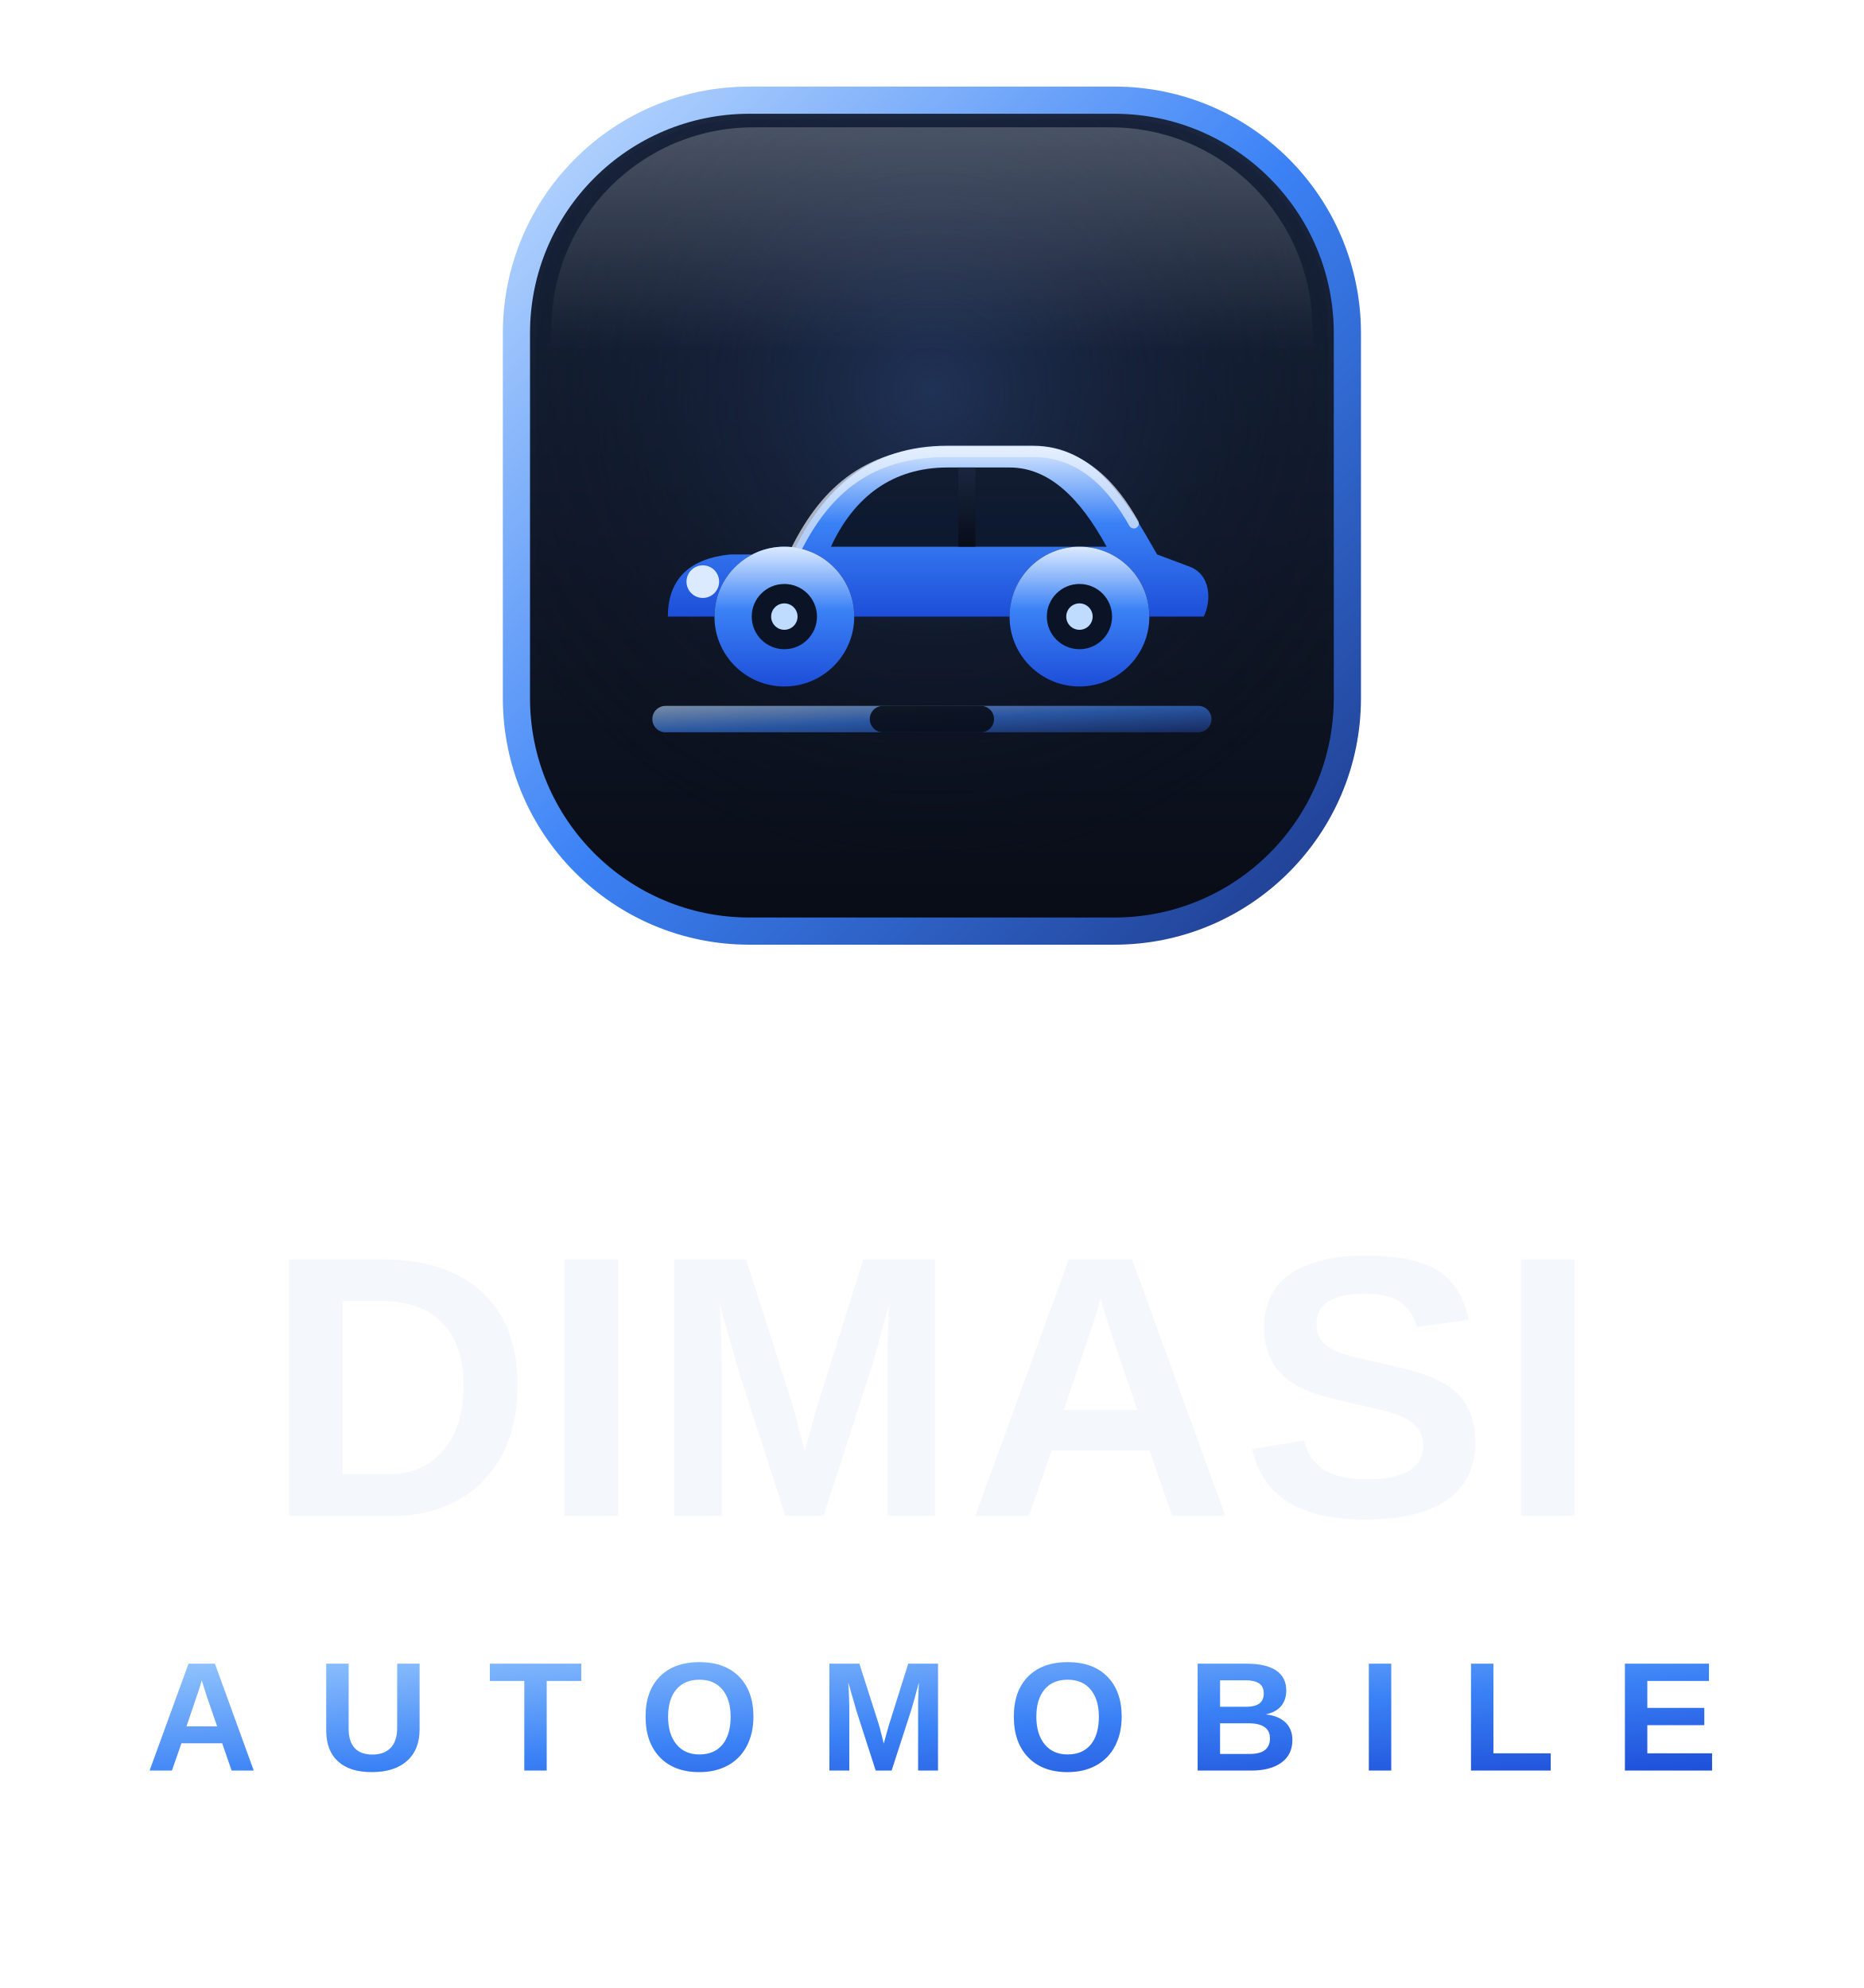
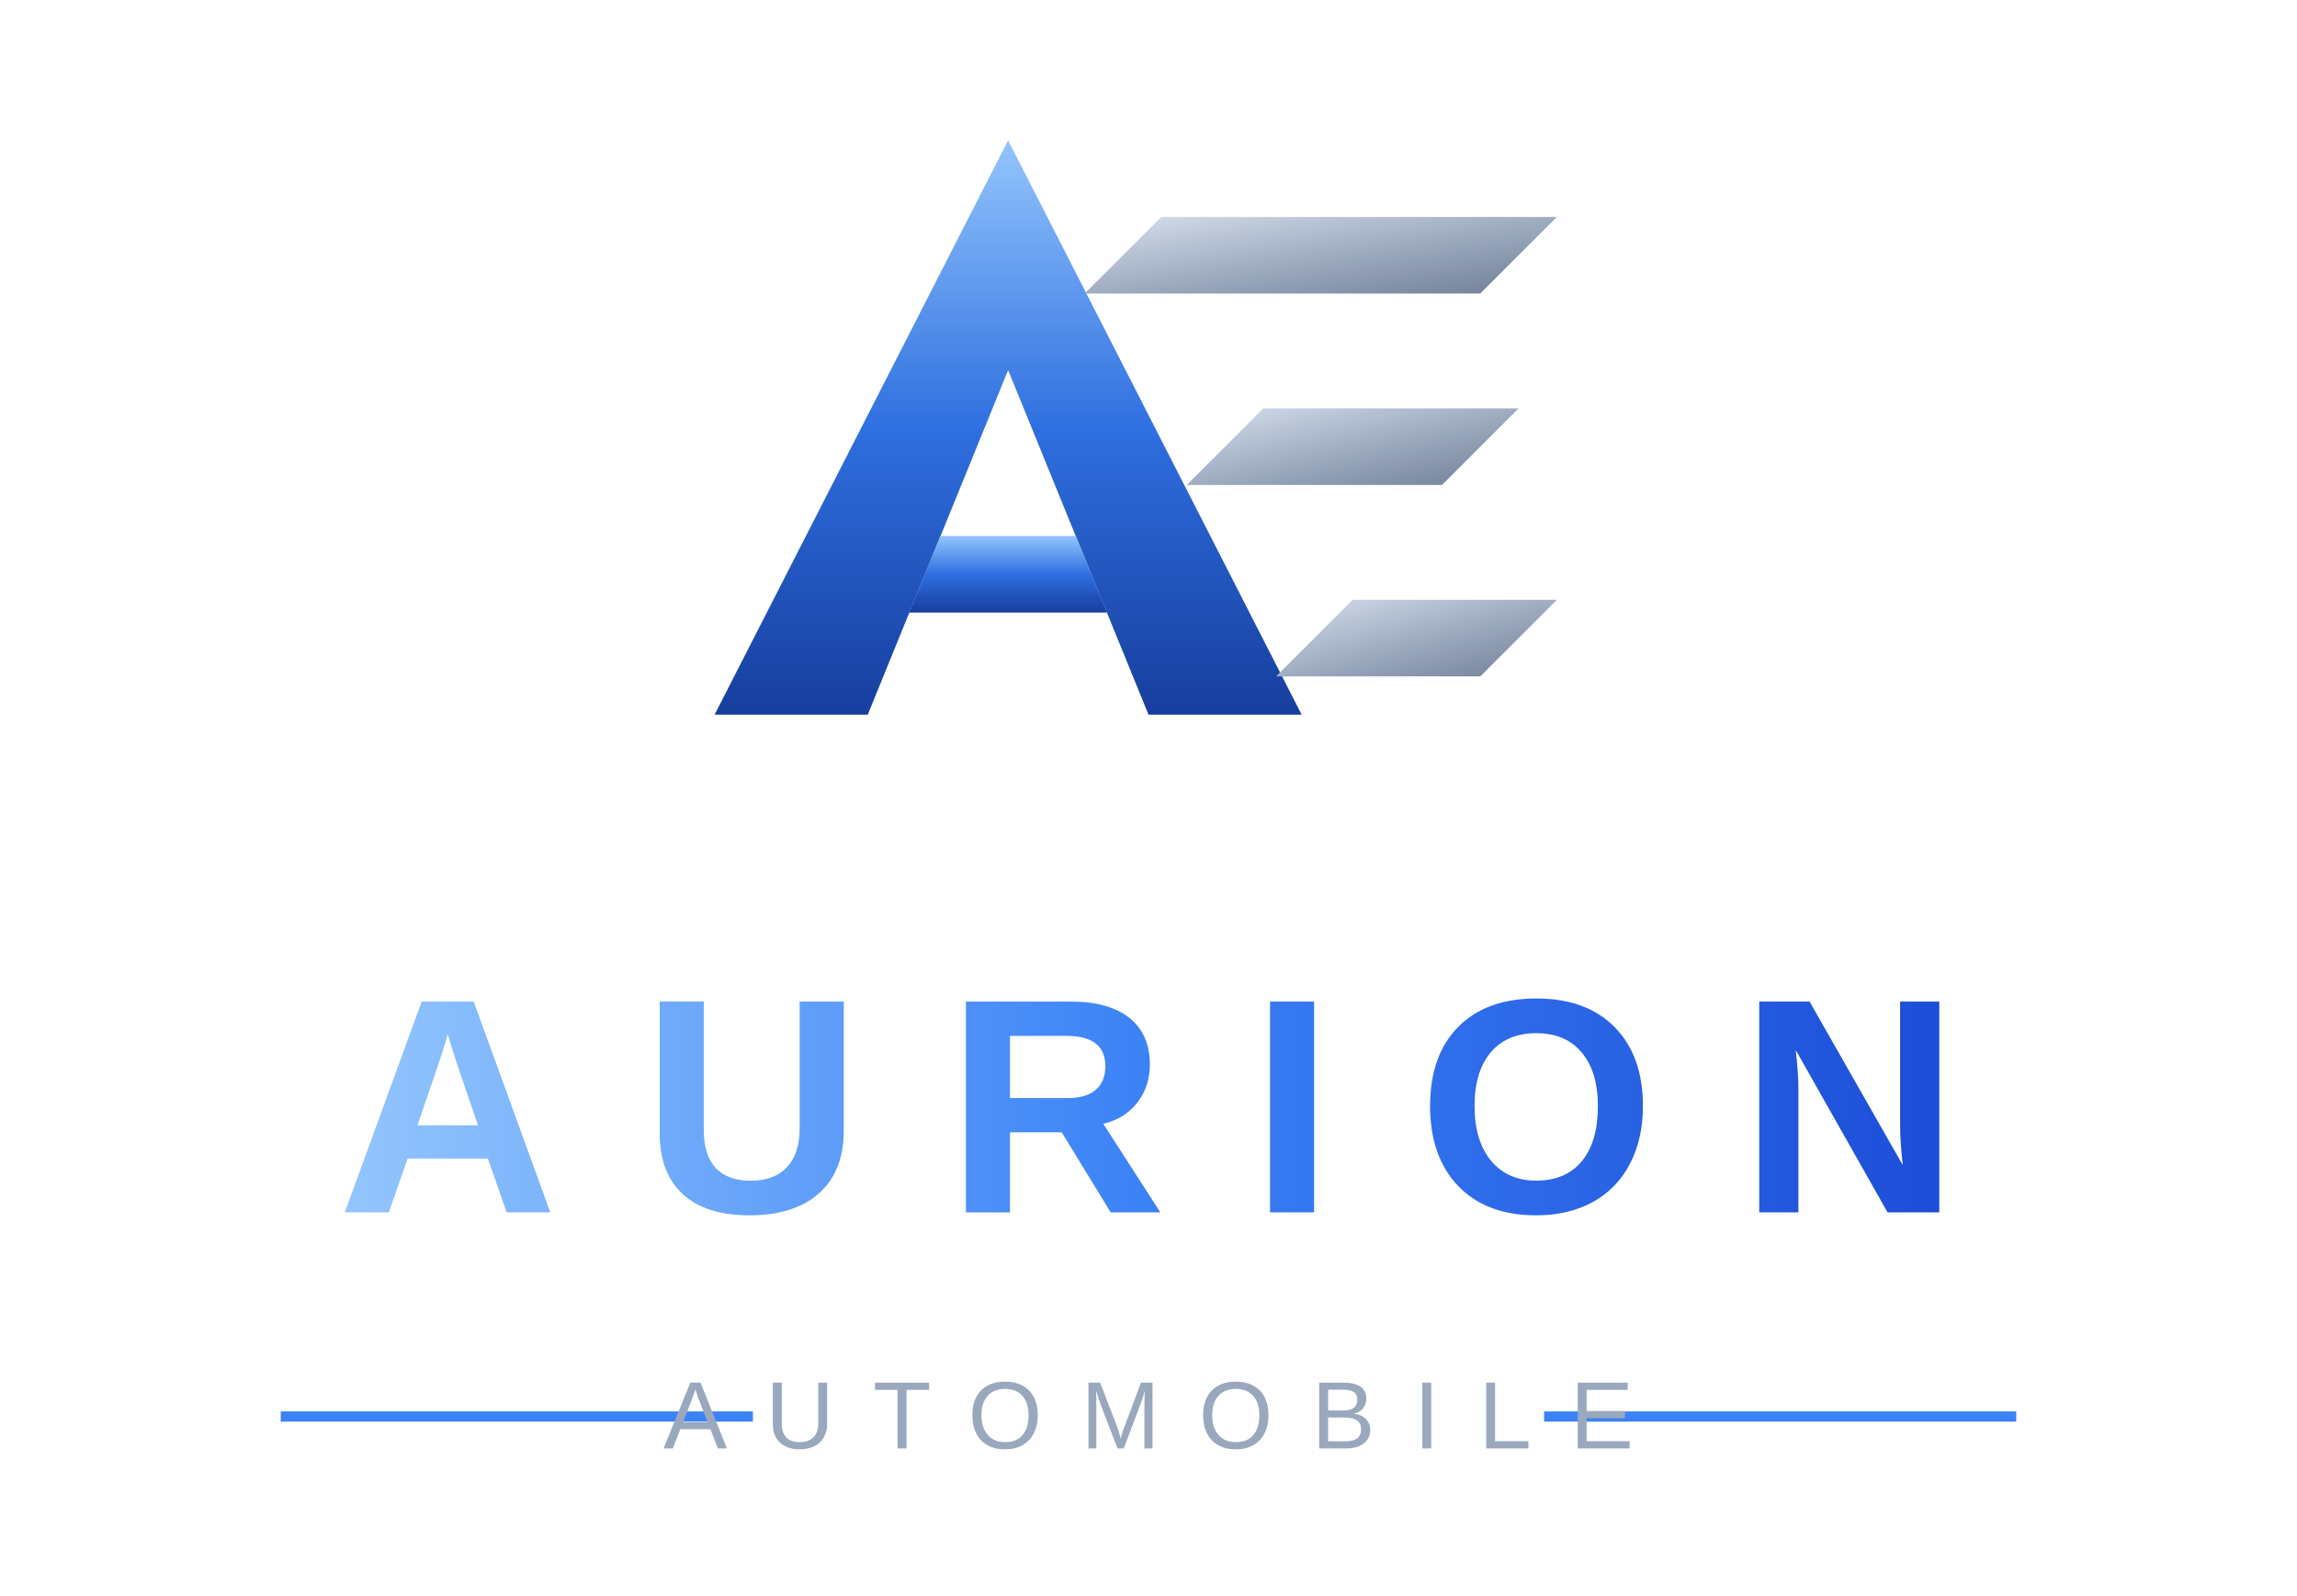
- <svg xmlns="http://www.w3.org/2000/svg" viewBox="0 0 300 320" role="img" aria-label="Dimasi Automobile">
+ <svg xmlns="http://www.w3.org/2000/svg" viewBox="0 0 360 250" role="img" aria-label="AURION Automobile">
  <defs>
-     <linearGradient id="lgRim" x1="0" y1="0" x2="1" y2="1">
-       <stop offset="0" stop-color="#bfdbfe" />
+     <linearGradient id="lgA" x1="0" y1="0" x2="0" y2="1">
+       <stop offset="0" stop-color="#93c5fd" />
+       <stop offset=".5" stop-color="#2f6fe0" />
+       <stop offset="1" stop-color="#173e9e" />
+     </linearGradient>
+     <linearGradient id="lgE" x1="0" y1="0" x2="1" y2="1">
+       <stop offset="0" stop-color="#d7e0ee" />
+       <stop offset=".55" stop-color="#9aa8bd" />
+       <stop offset="1" stop-color="#6f7e95" />
+     </linearGradient>
+     <linearGradient id="lgWord" x1="0" y1="0" x2="1" y2="0">
+       <stop offset="0" stop-color="#93c5fd" />
      <stop offset=".5" stop-color="#3b82f6" />
-       <stop offset="1" stop-color="#1e3a8a" />
-     </linearGradient>
-     <linearGradient id="lgBody" x1="0" y1="0" x2="0" y2="1">
-       <stop offset="0" stop-color="#1a2740" />
-       <stop offset="1" stop-color="#080c16" />
-     </linearGradient>
-     <linearGradient id="lgCar" x1="0" y1="0" x2="0" y2="1">
-       <stop offset="0" stop-color="#dbeafe" />
-       <stop offset=".45" stop-color="#3b82f6" />
-       <stop offset="1" stop-color="#1d4ed8" />
-     </linearGradient>
-     <linearGradient id="lgGloss" x1="0" y1="0" x2="0" y2="1">
-       <stop offset="0" stop-color="#ffffff" stop-opacity=".22" />
-       <stop offset=".55" stop-color="#ffffff" stop-opacity="0" />
-     </linearGradient>
-     <radialGradient id="lgInner" cx="50%" cy="34%" r="62%">
-       <stop offset="0" stop-color="#21345a" stop-opacity=".9" />
-       <stop offset="1" stop-color="#080c16" stop-opacity="0" />
-     </radialGradient>
-     <linearGradient id="lgText" x1="0" y1="0" x2="1" y2="1">
-       <stop offset="0" stop-color="#93c5fd" />
-       <stop offset=".55" stop-color="#3b82f6" />
      <stop offset="1" stop-color="#1d4ed8" />
    </linearGradient>
  </defs>
-   <g transform="translate(75,8) scale(1.25)">
-     <rect x="6.5" y="6.5" width="107" height="107" rx="30" fill="url(#lgBody)" stroke="url(#lgRim)" stroke-width="3.5" />
-     <rect x="9" y="9" width="102" height="102" rx="27" fill="url(#lgInner)" />
-     <rect x="11" y="10" width="98" height="52" rx="26" fill="url(#lgGloss)" />
-     <rect x="24" y="84.5" width="72" height="3.4" rx="1.7" fill="url(#lgRim)" opacity=".6" />
-     <rect x="52" y="84.5" width="16" height="3.4" rx="1.7" fill="#080c16" opacity=".9" />
-     <path d="M26,73 C26,68 29,65.5 34,65 L42,65              C46,56.5 52,51 62,51 L73,51              C81,51 85,58 89,65 L93,66.5              C96,67.5 96,71 95,73 L88,73              A9 9 0 0 0 70,73 L50,73              A9 9 0 0 0 32,73 Z" fill="url(#lgCar)" />
-     <path d="M42.5,64.4 C46.4,56.6 52,51.8 62,51.8 L73,51.8 C79.5,51.8 83.4,56.4 86,61" fill="none" stroke="#eaf2ff" stroke-opacity=".7" stroke-width="1.3" stroke-linecap="round" />
-     <path d="M47,64 C50,57.5 55,53.8 62,53.8 L70,53.8 C75,53.8 79,57.6 82.5,64 Z" fill="#0a1426" opacity=".95" />
-     <rect x="63.4" y="53.8" width="2.2" height="10.2" fill="url(#lgBody)" opacity=".9" />
-     <circle cx="30.5" cy="68.5" r="2.1" fill="#dbeafe" />
-     <circle cx="41" cy="73" r="9" fill="url(#lgCar)" />
-     <circle cx="41" cy="73" r="4.2" fill="#0a1426" />
-     <circle cx="41" cy="73" r="1.7" fill="#bfdbfe" />
-     <circle cx="79" cy="73" r="9" fill="url(#lgCar)" />
-     <circle cx="79" cy="73" r="4.2" fill="#0a1426" />
-     <circle cx="79" cy="73" r="1.7" fill="#bfdbfe" />
+   <g transform="translate(104,14)">
+     <path d="M54,8 L100,98 L8,98 Z M54,44 L76,98 L32,98 Z" fill="url(#lgA)" fill-rule="evenodd" />
+     <path d="M43.4,70 L64.6,70 L69.5,82 L38.5,82 Z" fill="url(#lgA)" />
+     <path d="M66,32 L78,20 L140,20 L128,32 Z" fill="url(#lgE)" />
+     <path d="M82,62 L94,50 L134,50 L122,62 Z" fill="url(#lgE)" />
+     <path d="M96,92 L108,80 L140,80 L128,92 Z" fill="url(#lgE)" />
  </g>
-   <text x="150" y="244" text-anchor="middle" font-family="'Space Grotesk','Trebuchet MS',Verdana,Arial,sans-serif" font-size="60" font-weight="700" letter-spacing="1" fill="#f4f7fc">DIMASI</text>
-   <text x="150" y="285" text-anchor="middle" font-family="'Space Grotesk','Trebuchet MS',Verdana,Arial,sans-serif" font-size="25" font-weight="700" letter-spacing="9.5" fill="url(#lgText)">AUTOMOBILE</text>
+   <text x="180" y="190" text-anchor="middle" font-family="'Space Grotesk','Trebuchet MS',Verdana,Arial,sans-serif" font-size="48" font-weight="600" letter-spacing="13" fill="url(#lgWord)">AURION</text>
+   <line x1="44" y1="222" x2="118" y2="222" stroke="#3b82f6" stroke-width="1.6" />
+   <line x1="242" y1="222" x2="316" y2="222" stroke="#3b82f6" stroke-width="1.6" />
+   <text x="180" y="227" text-anchor="middle" font-family="'Space Grotesk','Trebuchet MS',Verdana,Arial,sans-serif" font-size="15" font-weight="500" letter-spacing="6" fill="#9aa8bd">AUTOMOBILE</text>
</svg>
